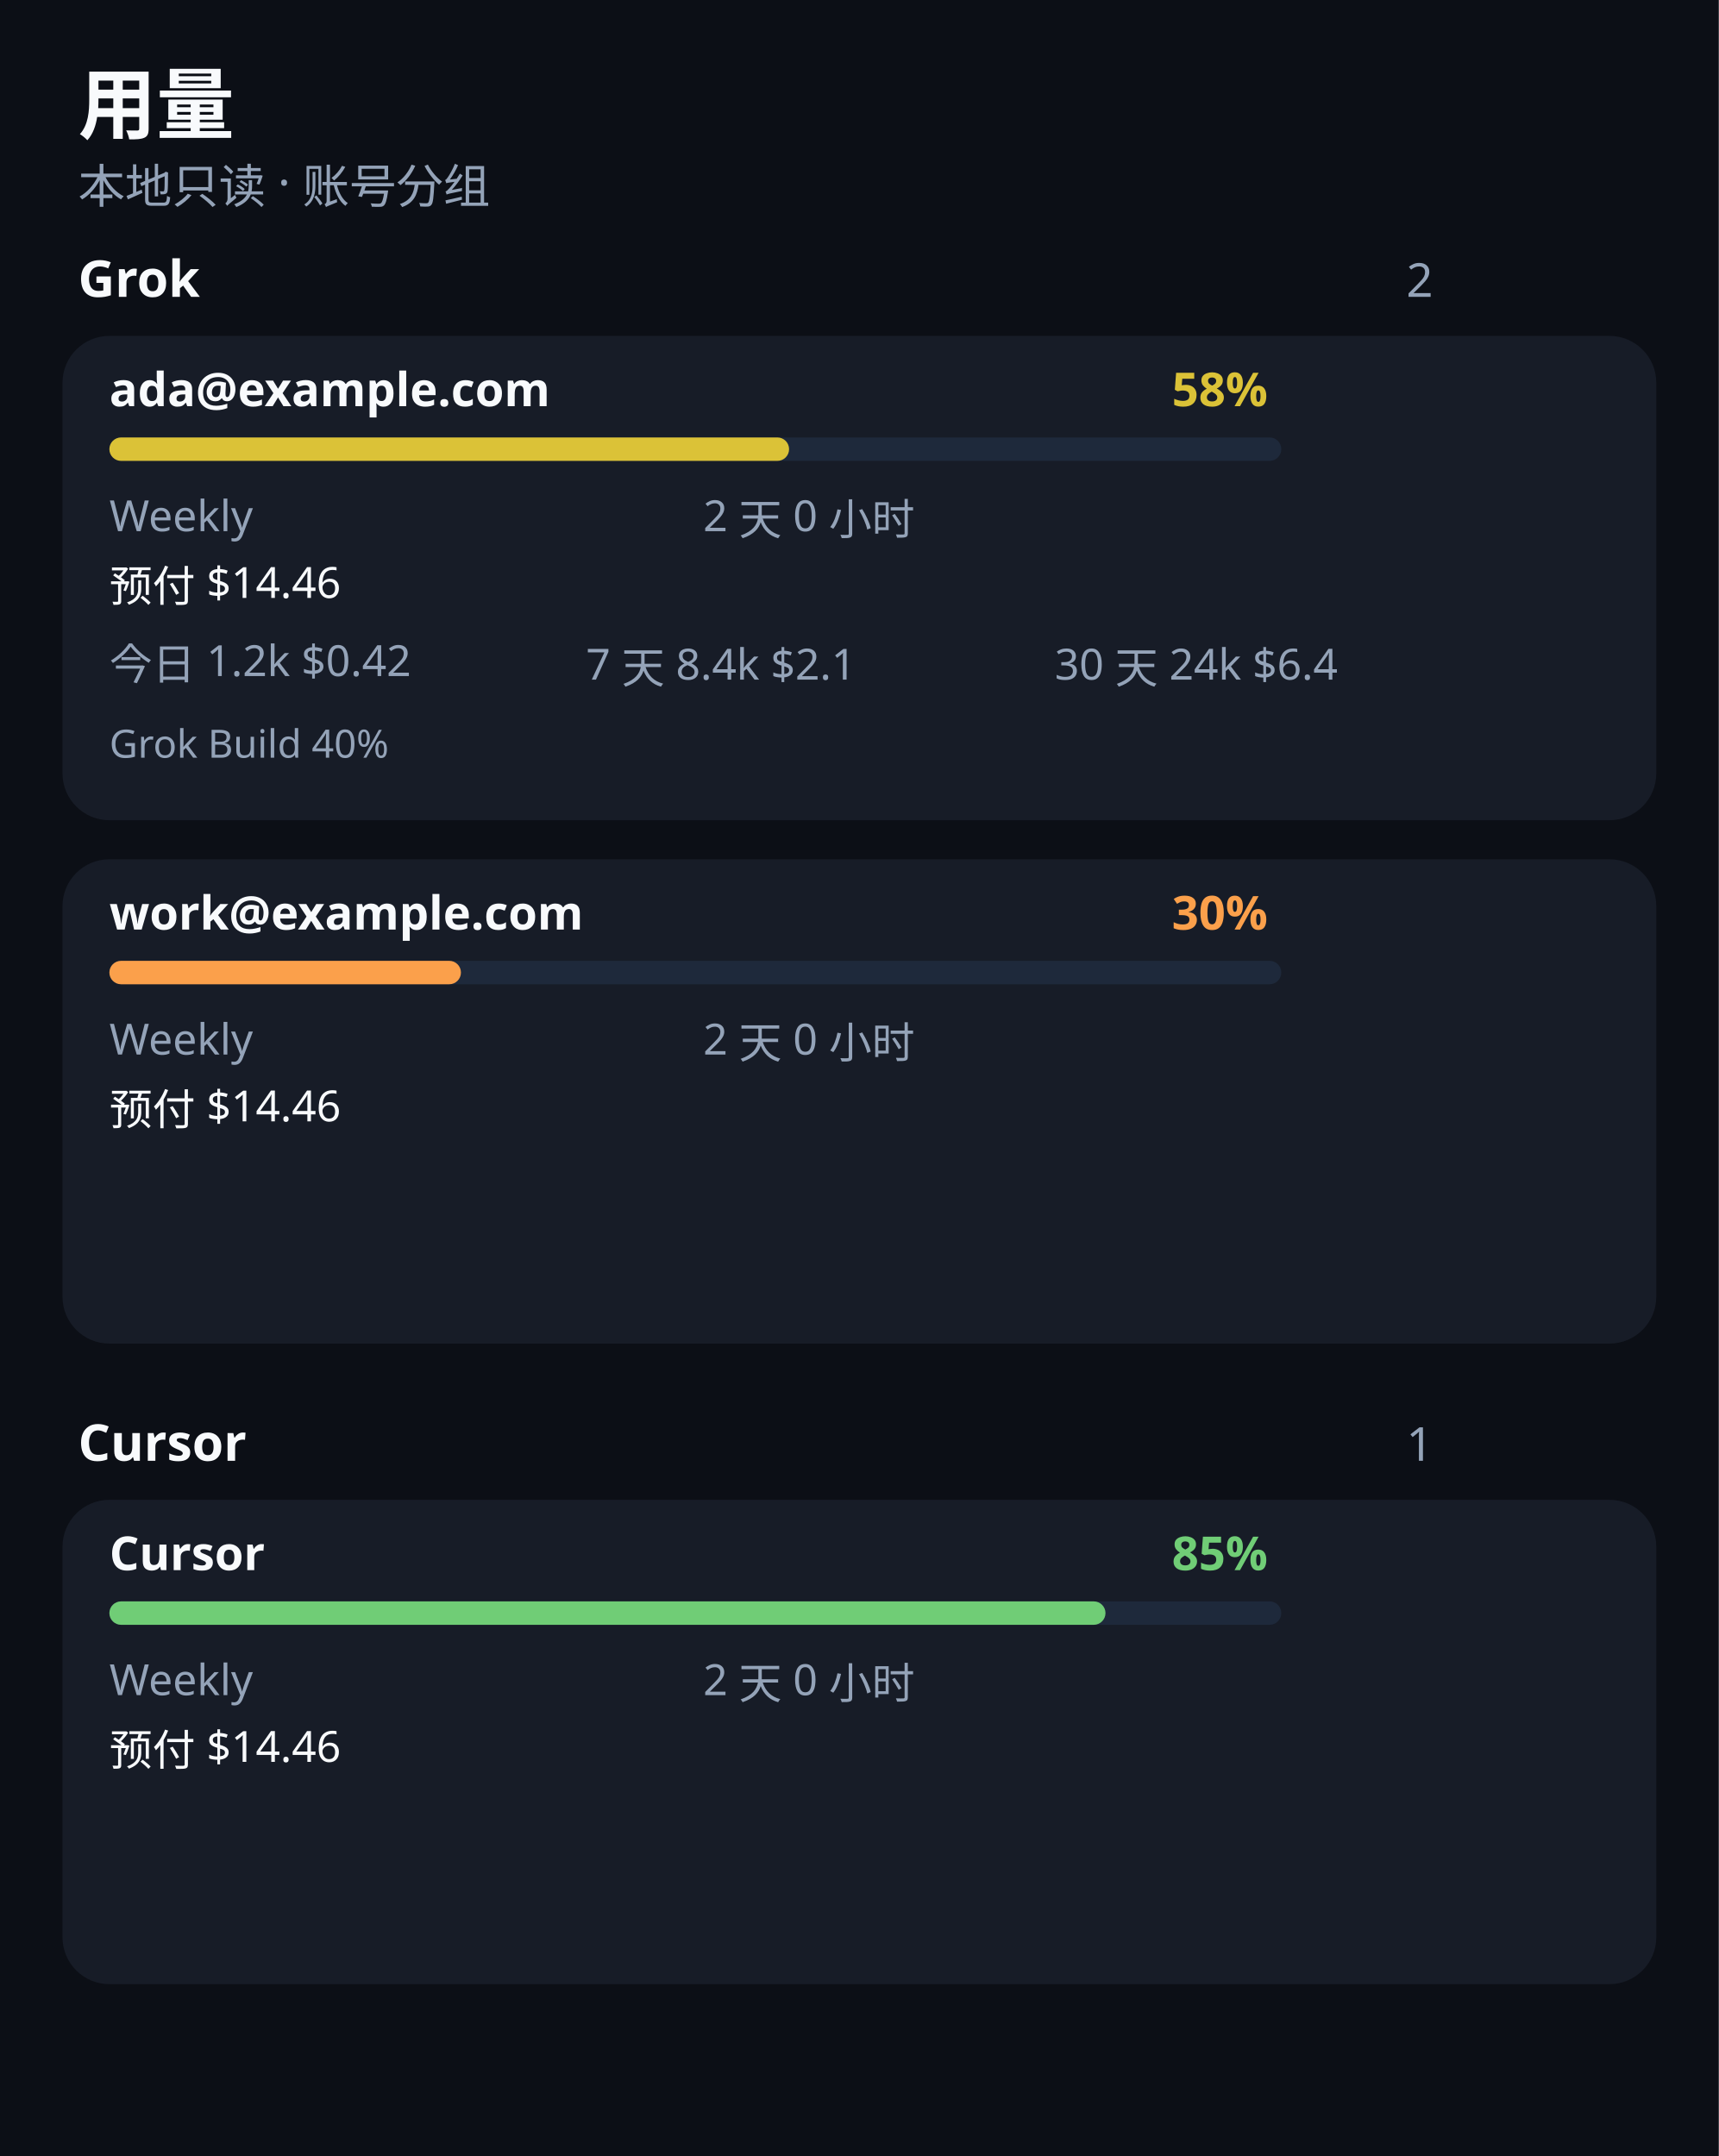
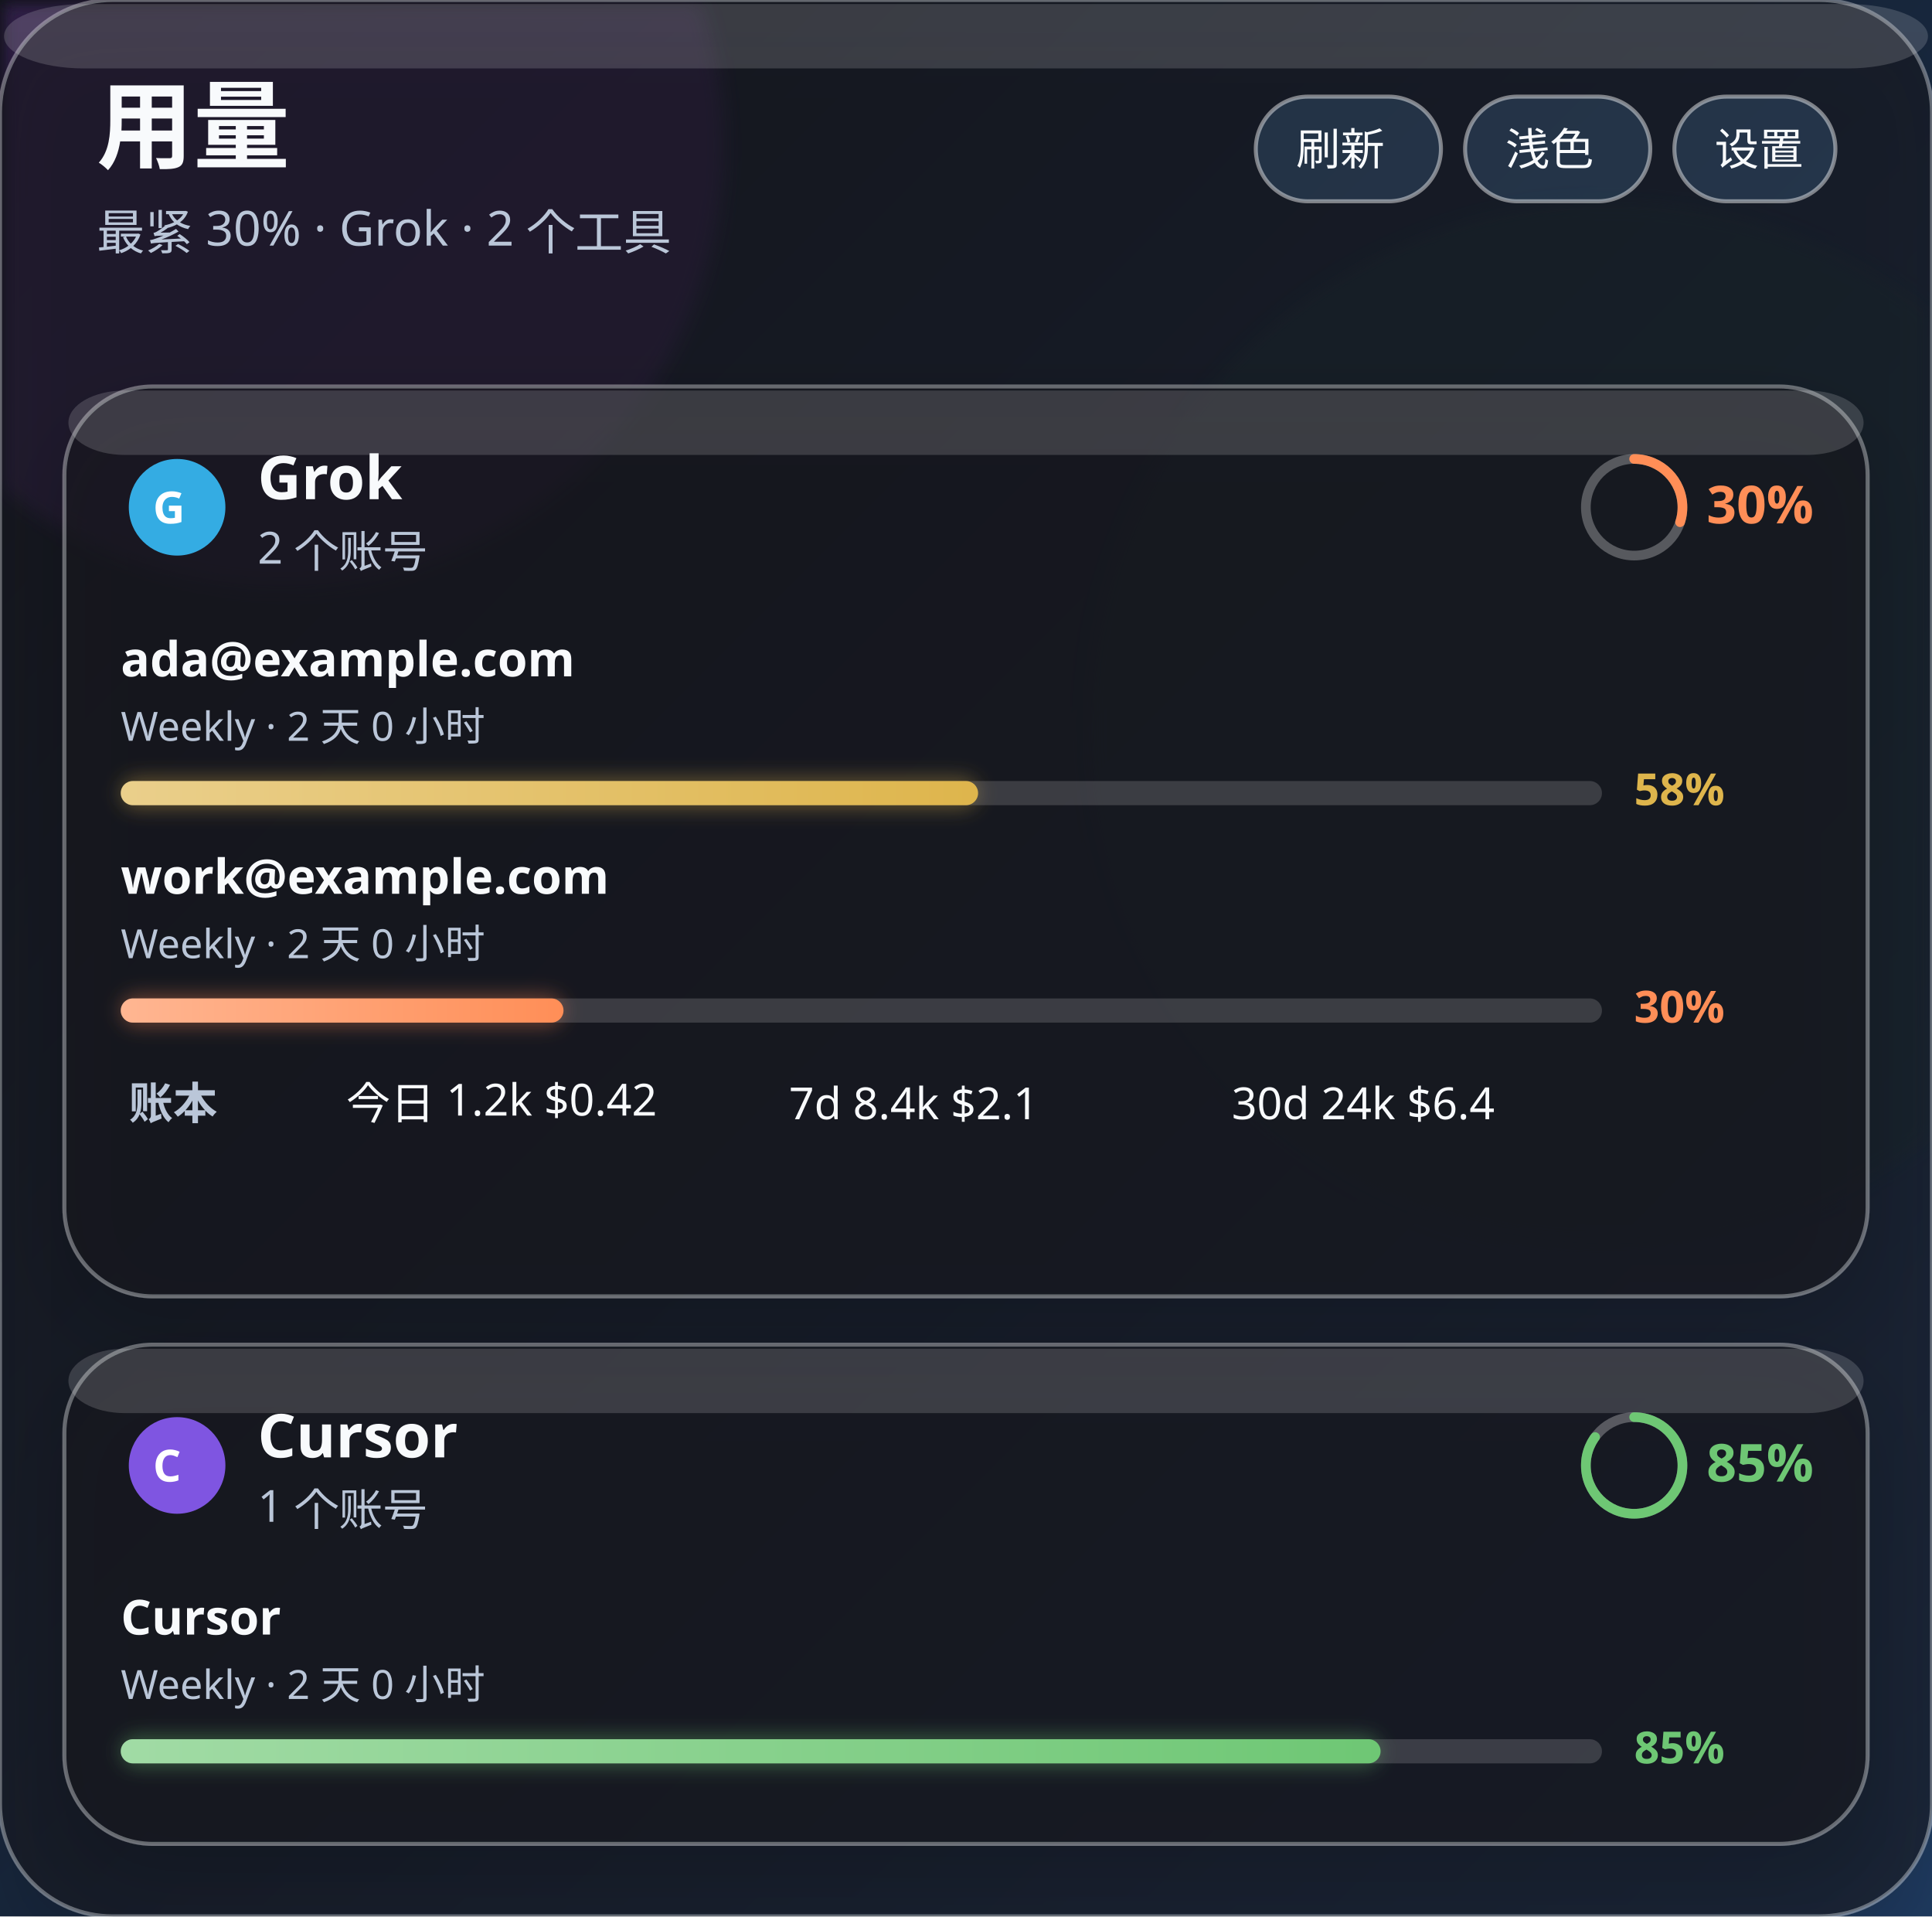
- <svg xmlns="http://www.w3.org/2000/svg" width="440" height="552" viewBox="0 0 440 552">
-   <rect x="0" y="0" width="440" height="552" rx="0" fill="#0C0F16" />
-   <text x="20" y="34" fill="#F8FAFC" font-family="Segoe UI, sans-serif" font-size="20" font-weight="700">用量</text>
-   <text x="20" y="52" fill="#94A3B8" font-family="Segoe UI, sans-serif" font-size="12">本地只读 · 账号分组</text>
-   <text x="20" y="76" fill="#F8FAFC" font-family="Segoe UI, sans-serif" font-size="13" font-weight="700">Grok</text>
-   <text x="360" y="76" fill="#94A3B8" font-family="Segoe UI, sans-serif" font-size="12">2</text>
-   <rect x="16" y="86" width="408" height="124" rx="12" fill="#171C27" />
-   <text x="28" y="104" fill="#F8FAFC" font-family="Segoe UI, sans-serif" font-size="12" font-weight="700">ada@example.com</text>
-   <text x="300" y="104" fill="#DBC237" font-family="Segoe UI, sans-serif" font-size="12" font-weight="700">58%</text>
-   <rect x="28" y="112" width="300" height="6" rx="3" fill="#1E293B" />
-   <rect x="28" y="112" width="174" height="6" rx="3" fill="#DBC237" />
-   <text x="28" y="136" fill="#94A3B8" font-family="Segoe UI, sans-serif" font-size="11">Weekly</text>
-   <text x="180" y="136" fill="#94A3B8" font-family="Segoe UI, sans-serif" font-size="11">2 天 0 小时</text>
-   <text x="28" y="154" fill="#F8FAFC" font-family="Segoe UI, sans-serif" font-size="11">预付 $14.46</text>
-   <text x="28" y="174" fill="#94A3B8" font-family="Segoe UI, sans-serif" font-size="11">今日 1.2k $0.42</text>
-   <text x="150" y="174" fill="#94A3B8" font-family="Segoe UI, sans-serif" font-size="11">7 天 8.4k $2.1</text>
-   <text x="270" y="174" fill="#94A3B8" font-family="Segoe UI, sans-serif" font-size="11">30 天 24k $6.4</text>
-   <text x="28" y="194" fill="#94A3B8" font-family="Segoe UI, sans-serif" font-size="10">Grok Build 40%</text>
-   <rect x="16" y="220" width="408" height="124" rx="12" fill="#171C27" />
-   <text x="28" y="238" fill="#F8FAFC" font-family="Segoe UI, sans-serif" font-size="12" font-weight="700">work@example.com</text>
-   <text x="300" y="238" fill="#FBA04B" font-family="Segoe UI, sans-serif" font-size="12" font-weight="700">30%</text>
-   <rect x="28" y="246" width="300" height="6" rx="3" fill="#1E293B" />
-   <rect x="28" y="246" width="90" height="6" rx="3" fill="#FBA04B" />
-   <text x="28" y="270" fill="#94A3B8" font-family="Segoe UI, sans-serif" font-size="11">Weekly</text>
-   <text x="180" y="270" fill="#94A3B8" font-family="Segoe UI, sans-serif" font-size="11">2 天 0 小时</text>
-   <text x="28" y="288" fill="#F8FAFC" font-family="Segoe UI, sans-serif" font-size="11">预付 $14.46</text>
-   <text x="20" y="374" fill="#F8FAFC" font-family="Segoe UI, sans-serif" font-size="13" font-weight="700">Cursor</text>
-   <text x="360" y="374" fill="#94A3B8" font-family="Segoe UI, sans-serif" font-size="12">1</text>
-   <rect x="16" y="384" width="408" height="124" rx="12" fill="#171C27" />
-   <text x="28" y="402" fill="#F8FAFC" font-family="Segoe UI, sans-serif" font-size="12" font-weight="700">Cursor</text>
-   <text x="300" y="402" fill="#70CD76" font-family="Segoe UI, sans-serif" font-size="12" font-weight="700">85%</text>
-   <rect x="28" y="410" width="300" height="6" rx="3" fill="#1E293B" />
-   <rect x="28" y="410" width="255" height="6" rx="3" fill="#70CD76" />
-   <text x="28" y="434" fill="#94A3B8" font-family="Segoe UI, sans-serif" font-size="11">Weekly</text>
-   <text x="180" y="434" fill="#94A3B8" font-family="Segoe UI, sans-serif" font-size="11">2 天 0 小时</text>
-   <text x="28" y="452" fill="#F8FAFC" font-family="Segoe UI, sans-serif" font-size="11">预付 $14.46</text>
+ <svg xmlns="http://www.w3.org/2000/svg" width="480" height="476" viewBox="0 0 480 476">
+   <defs>
+     <linearGradient id="wallpaper" x1="0" y1="0" x2="1" y2="1">
+       <stop offset="0" stop-color="#101218" />
+       <stop offset="1" stop-color="#1E3A5F" />
+     </linearGradient>
+     <filter id="glow" x="-40%" y="-80%" width="180%" height="260%">
+       <feGaussianBlur stdDeviation="2.4" />
+     </filter>
+     <filter id="shadow" x="-20%" y="-20%" width="140%" height="150%">
+       <feDropShadow dx="0" dy="8" stdDeviation="10" flood-color="#000" flood-opacity="0.28" />
+     </filter>
+   </defs>
+   <rect width="100%" height="100%" fill="url(#wallpaper)" />
+   <circle cx="70" cy="36" r="110" fill="#3A2458" opacity="0.7" filter="url(#glow)" />
+   <circle cx="400" cy="180" r="130" fill="#12343A" opacity="0.55" filter="url(#glow)" />
+   <rect x="0" y="0" width="480" height="476" rx="28" fill="#141820" fill-opacity="0.58" stroke="#FFFFFF" stroke-opacity="0.34" stroke-width="1" filter="url(#shadow)" />
+   <rect x="1" y="1" width="478" height="16" rx="20" fill="#FFFFFF" fill-opacity="0.16" />
+   <text x="24" y="40" fill="#F8FAFC" font-family="Segoe UI Variable, Segoe UI, sans-serif" font-size="24" font-weight="650">用量</text>
+   <text x="24" y="62" fill="#BAC6D8" font-family="Segoe UI Variable, Segoe UI, sans-serif" font-size="12">最紧 30% · Grok · 2 个工具</text>
+   <rect x="312" y="24" width="46" height="26" rx="13" fill="rgba(108,182,255,0.16)" stroke="#FFFFFF" stroke-opacity="0.45" />
+   <text x="322" y="41" fill="#F8FAFC" font-family="Segoe UI Variable, Segoe UI, sans-serif" font-size="11">刷新</text>
+   <rect x="364" y="24" width="46" height="26" rx="13" fill="rgba(108,182,255,0.16)" stroke="#FFFFFF" stroke-opacity="0.45" />
+   <text x="374" y="41" fill="#F8FAFC" font-family="Segoe UI Variable, Segoe UI, sans-serif" font-size="11">浅色</text>
+   <rect x="416" y="24" width="40" height="26" rx="13" fill="rgba(108,182,255,0.16)" stroke="#FFFFFF" stroke-opacity="0.45" />
+   <text x="426" y="41" fill="#F8FAFC" font-family="Segoe UI Variable, Segoe UI, sans-serif" font-size="11">设置</text>
+   <rect x="16" y="96" width="448" height="226" rx="22" fill="#141820" fill-opacity="0.58" stroke="#FFFFFF" stroke-opacity="0.34" stroke-width="1" filter="url(#shadow)" />
+   <rect x="17" y="97" width="446" height="16" rx="14" fill="#FFFFFF" fill-opacity="0.16" />
+   <circle cx="44" cy="126" r="12" fill="rgba(56,189,248,0.9)" />
+   <text x="38" y="130" fill="#FFFFFF" font-family="Segoe UI Variable, Segoe UI, sans-serif" font-size="11" font-weight="650">G</text>
+   <text x="64" y="124" fill="#F8FAFC" font-family="Segoe UI Variable, Segoe UI, sans-serif" font-size="15" font-weight="650">Grok</text>
+   <text x="64" y="140" fill="#BAC6D8" font-family="Segoe UI Variable, Segoe UI, sans-serif" font-size="11">2 个账号</text>
+   <circle cx="406" cy="126" r="12" fill="none" stroke="#FFFFFF" stroke-opacity="0.28" stroke-width="2.4" />
+   <circle cx="406" cy="126" r="12" fill="none" stroke="#FF8E57" stroke-width="2.4" stroke-linecap="round" stroke-dasharray="22.62 75.4" transform="rotate(-90 406 126)" />
+   <text x="424" y="130" fill="#FF8E57" font-family="Segoe UI Variable, Segoe UI, sans-serif" font-size="13" font-weight="650">30%</text>
+   <text x="30" y="168" fill="#F8FAFC" font-family="Segoe UI Variable, Segoe UI, sans-serif" font-size="12" font-weight="650">ada@example.com</text>
+   <text x="30" y="184" fill="#BAC6D8" font-family="Segoe UI Variable, Segoe UI, sans-serif" font-size="10">Weekly · 2 天 0 小时</text>
+   <rect x="30" y="194" width="368" height="6" rx="3" fill="rgba(255,255,255,0.16)" />
+   <rect x="30" y="193" width="213" height="8" rx="4" fill="rgba(222,181,76,0.35)" filter="url(#glow)" />
+   <defs>
+     <linearGradient id="g0-0" x1="0" y1="0" x2="1" y2="0">
+       <stop offset="0" stop-color="#EACF8B" />
+       <stop offset="1" stop-color="#DEB54C" />
+     </linearGradient>
+   </defs>
+   <rect x="30" y="194" width="213" height="6" rx="3" fill="url(#g0-0)" />
+   <text x="406" y="200" fill="#DEB54C" font-family="Segoe UI Variable, Segoe UI, sans-serif" font-size="11" font-weight="650">58%</text>
+   <text x="30" y="222" fill="#F8FAFC" font-family="Segoe UI Variable, Segoe UI, sans-serif" font-size="12" font-weight="650">work@example.com</text>
+   <text x="30" y="238" fill="#BAC6D8" font-family="Segoe UI Variable, Segoe UI, sans-serif" font-size="10">Weekly · 2 天 0 小时</text>
+   <rect x="30" y="248" width="368" height="6" rx="3" fill="rgba(255,255,255,0.16)" />
+   <rect x="30" y="247" width="110" height="8" rx="4" fill="rgba(255,142,87,0.35)" filter="url(#glow)" />
+   <defs>
+     <linearGradient id="g0-1" x1="0" y1="0" x2="1" y2="0">
+       <stop offset="0" stop-color="#FFB692" />
+       <stop offset="1" stop-color="#FF8E57" />
+     </linearGradient>
+   </defs>
+   <rect x="30" y="248" width="110" height="6" rx="3" fill="url(#g0-1)" />
+   <text x="406" y="254" fill="#FF8E57" font-family="Segoe UI Variable, Segoe UI, sans-serif" font-size="11" font-weight="650">30%</text>
+   <text x="32" y="278" fill="#BAC6D8" font-family="Segoe UI Variable, Segoe UI, sans-serif" font-size="11" font-weight="650">账本</text>
+   <text x="86" y="278" fill="#F8FAFC" font-family="Segoe UI Variable, Segoe UI, sans-serif" font-size="11">今日 1.2k $0.42</text>
+   <text x="196" y="278" fill="#F8FAFC" font-family="Segoe UI Variable, Segoe UI, sans-serif" font-size="11">7d 8.4k $2.1</text>
+   <text x="306" y="278" fill="#F8FAFC" font-family="Segoe UI Variable, Segoe UI, sans-serif" font-size="11">30d 24k $6.4</text>
+   <rect x="16" y="334" width="448" height="124" rx="22" fill="#141820" fill-opacity="0.58" stroke="#FFFFFF" stroke-opacity="0.34" stroke-width="1" filter="url(#shadow)" />
+   <rect x="17" y="335" width="446" height="16" rx="14" fill="#FFFFFF" fill-opacity="0.16" />
+   <circle cx="44" cy="364" r="12" fill="rgba(139,92,246,0.9)" />
+   <text x="38" y="368" fill="#FFFFFF" font-family="Segoe UI Variable, Segoe UI, sans-serif" font-size="11" font-weight="650">C</text>
+   <text x="64" y="362" fill="#F8FAFC" font-family="Segoe UI Variable, Segoe UI, sans-serif" font-size="15" font-weight="650">Cursor</text>
+   <text x="64" y="378" fill="#BAC6D8" font-family="Segoe UI Variable, Segoe UI, sans-serif" font-size="11">1 个账号</text>
+   <circle cx="406" cy="364" r="12" fill="none" stroke="#FFFFFF" stroke-opacity="0.28" stroke-width="2.4" />
+   <circle cx="406" cy="364" r="12" fill="none" stroke="#6EC774" stroke-width="2.4" stroke-linecap="round" stroke-dasharray="64.09 75.4" transform="rotate(-90 406 364)" />
+   <text x="424" y="368" fill="#6EC774" font-family="Segoe UI Variable, Segoe UI, sans-serif" font-size="13" font-weight="650">85%</text>
+   <text x="30" y="406" fill="#F8FAFC" font-family="Segoe UI Variable, Segoe UI, sans-serif" font-size="12" font-weight="650">Cursor</text>
+   <text x="30" y="422" fill="#BAC6D8" font-family="Segoe UI Variable, Segoe UI, sans-serif" font-size="10">Weekly · 2 天 0 小时</text>
+   <rect x="30" y="432" width="368" height="6" rx="3" fill="rgba(255,255,255,0.16)" />
+   <rect x="30" y="431" width="313" height="8" rx="4" fill="rgba(110,199,116,0.35)" filter="url(#glow)" />
+   <defs>
+     <linearGradient id="g1-0" x1="0" y1="0" x2="1" y2="0">
+       <stop offset="0" stop-color="#A1DBA5" />
+       <stop offset="1" stop-color="#6EC774" />
+     </linearGradient>
+   </defs>
+   <rect x="30" y="432" width="313" height="6" rx="3" fill="url(#g1-0)" />
+   <text x="406" y="438" fill="#6EC774" font-family="Segoe UI Variable, Segoe UI, sans-serif" font-size="11" font-weight="650">85%</text>
</svg>
